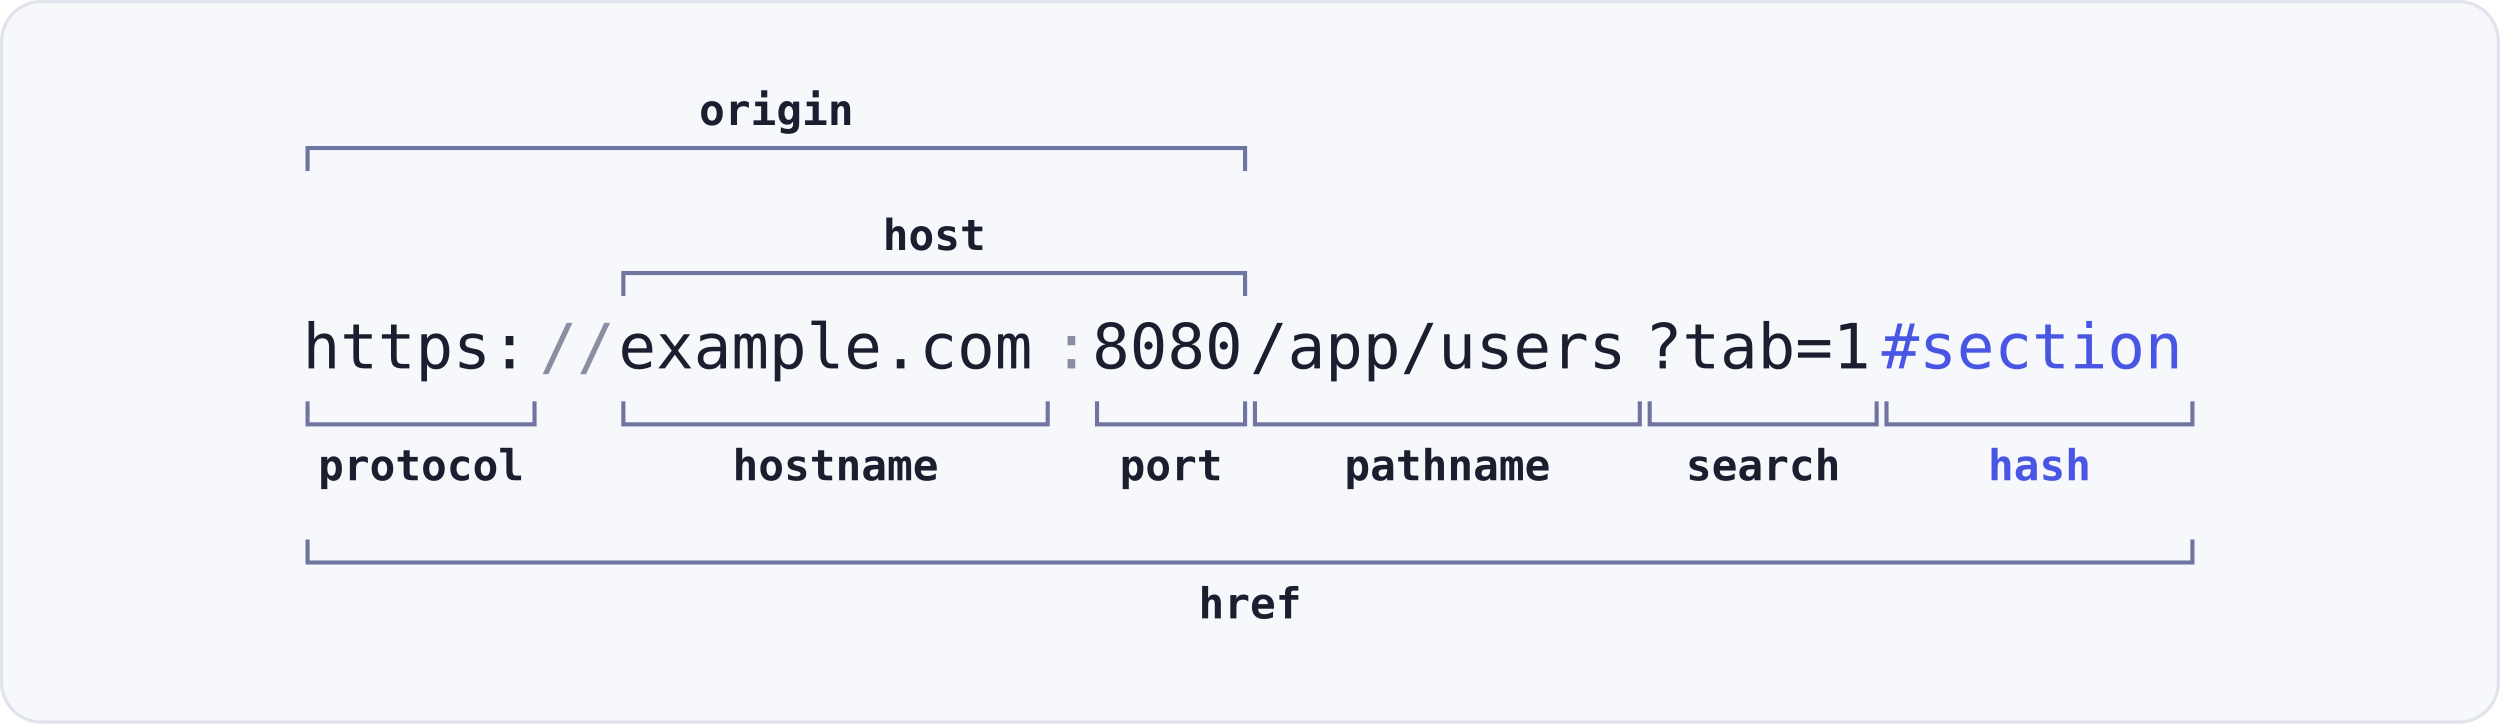
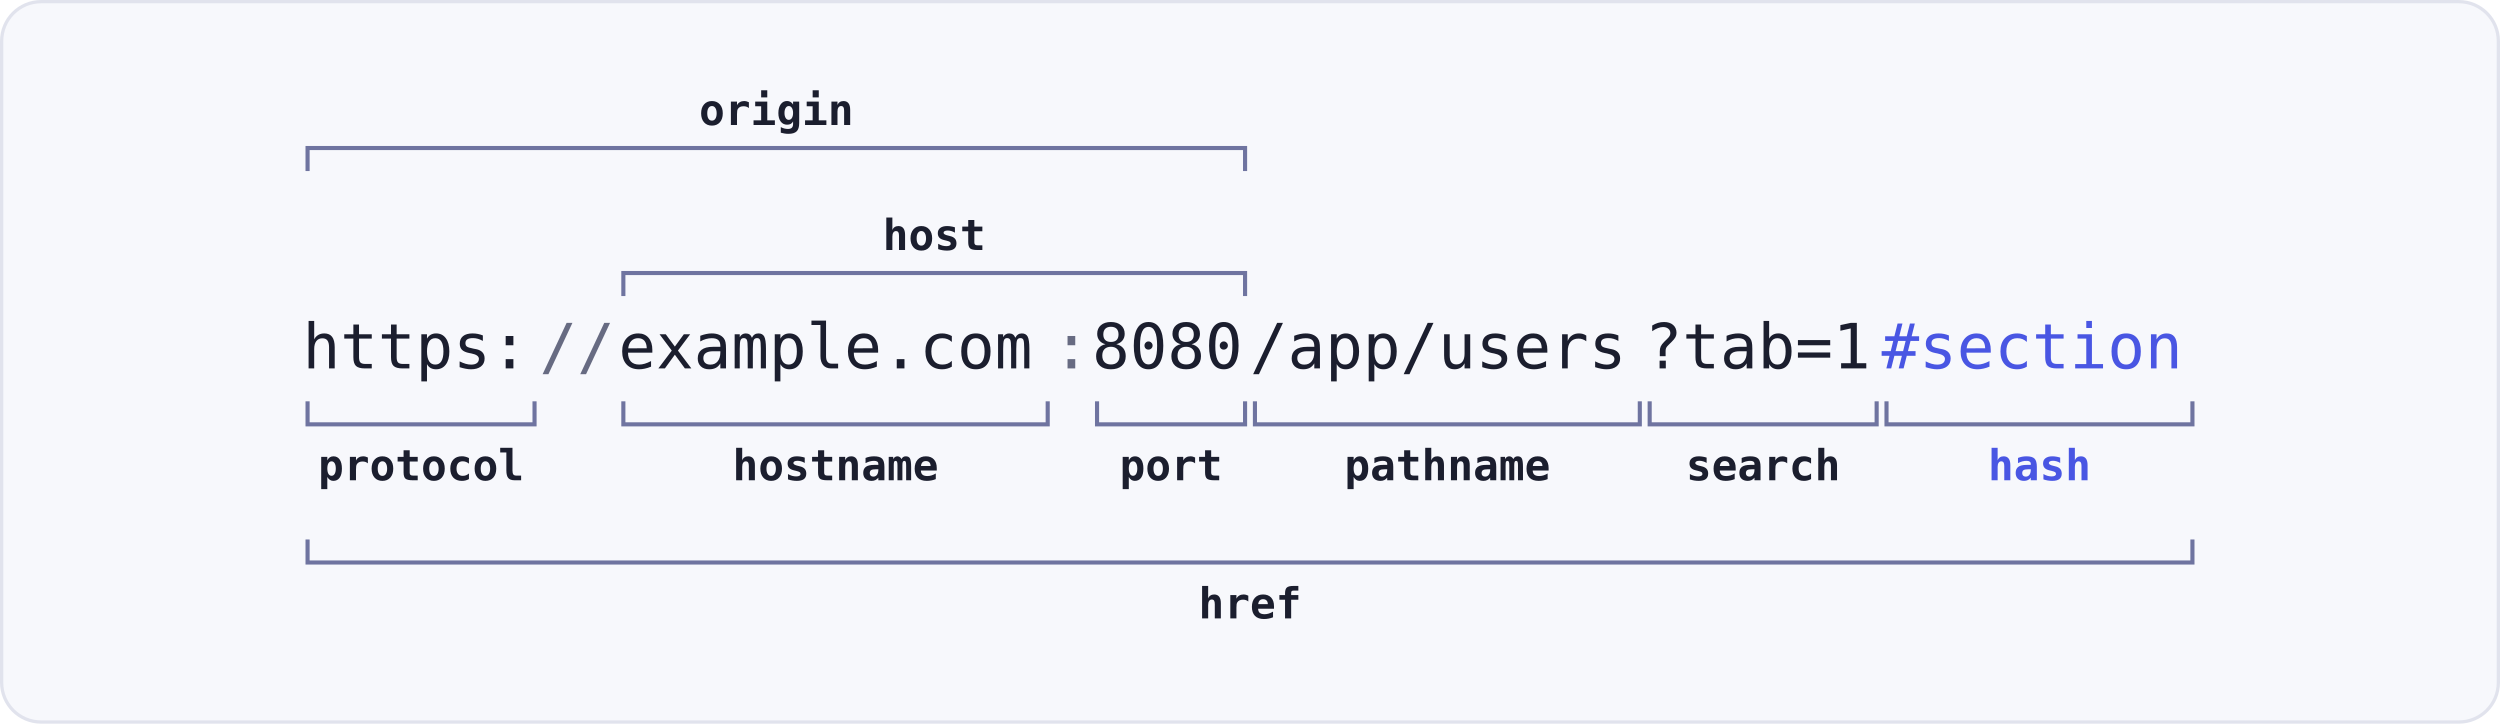
<svg xmlns="http://www.w3.org/2000/svg" width="760" height="220" viewBox="0 0 760 220" role="img" aria-labelledby="t d">
  <style>
  .card { fill: #f7f8fc; stroke: #e1e3ed; }
  .u, .u-dim, .u-hash { font: 500 19px ui-monospace, 'SFMono-Regular', Menlo, Consolas, monospace; }
  .u { fill: #1b1e2e; }
-   .u-dim { fill: #8a8ea3; }
+   .u-dim { fill: #676b82; }
  .u-hash { fill: #4956e3; }
-   .hl { fill: #e3e6fb; }
+   .hl { fill: #e9ebfc; }
  .br { fill: none; stroke: #6f74a0; stroke-width: 1.25; }
  .callout { fill: none; stroke: #555a6e; stroke-width: 1.25; }
  .key { font: 600 13px ui-monospace, 'SFMono-Regular', Menlo, Consolas, monospace; fill: #1b1e2e; }
  .key-hash { font: 600 13px ui-monospace, 'SFMono-Regular', Menlo, Consolas, monospace; fill: #4956e3; }
  .note { font: 13px -apple-system, 'Segoe UI', Roboto, Helvetica, Arial, sans-serif; fill: #555a6e; }
</style>
  <rect class="card" x="0.5" y="0.5" width="759" height="219" rx="12" />
  <text class="u" x="92" y="112" textLength="72" lengthAdjust="spacingAndGlyphs">https:</text>
  <text class="u-dim" x="164" y="112" textLength="24" lengthAdjust="spacingAndGlyphs">//</text>
  <text class="u" x="188" y="112" textLength="132" lengthAdjust="spacingAndGlyphs">example.com</text>
  <text class="u-dim" x="320" y="112" textLength="12" lengthAdjust="spacingAndGlyphs">:</text>
  <text class="u" x="332" y="112" textLength="48" lengthAdjust="spacingAndGlyphs">8080</text>
  <text class="u" x="380" y="112" textLength="120" lengthAdjust="spacingAndGlyphs">/app/users</text>
  <text class="u" x="500" y="112" textLength="72" lengthAdjust="spacingAndGlyphs">?tab=1</text>
  <text class="u-hash" x="572" y="112" textLength="96" lengthAdjust="spacingAndGlyphs">#section</text>
  <path class="br" d="M 189.5 90 V 83 H 378.5 V 90" />
  <text class="key" x="284.0" y="76" text-anchor="middle">host</text>
  <path class="br" d="M 93.5 52 V 45 H 378.5 V 52" />
  <text class="key" x="236.0" y="38" text-anchor="middle">origin</text>
  <path class="br" d="M 93.5 122 V 129 H 162.5 V 122" />
  <text class="key" x="128.0" y="146" text-anchor="middle">protocol</text>
  <path class="br" d="M 189.5 122 V 129 H 318.5 V 122" />
  <text class="key" x="254.0" y="146" text-anchor="middle">hostname</text>
  <path class="br" d="M 333.5 122 V 129 H 378.5 V 122" />
  <text class="key" x="356.0" y="146" text-anchor="middle">port</text>
  <path class="br" d="M 381.5 122 V 129 H 498.5 V 122" />
  <text class="key" x="440.0" y="146" text-anchor="middle">pathname</text>
  <path class="br" d="M 501.5 122 V 129 H 570.5 V 122" />
  <text class="key" x="536.0" y="146" text-anchor="middle">search</text>
  <path class="br" d="M 573.5 122 V 129 H 666.5 V 122" />
  <text class="key-hash" x="620.0" y="146" text-anchor="middle">hash</text>
  <path class="br" d="M 93.5 164 V 171 H 666.5 V 164" />
  <text class="key" x="380.0" y="188" text-anchor="middle">href</text>
</svg>
